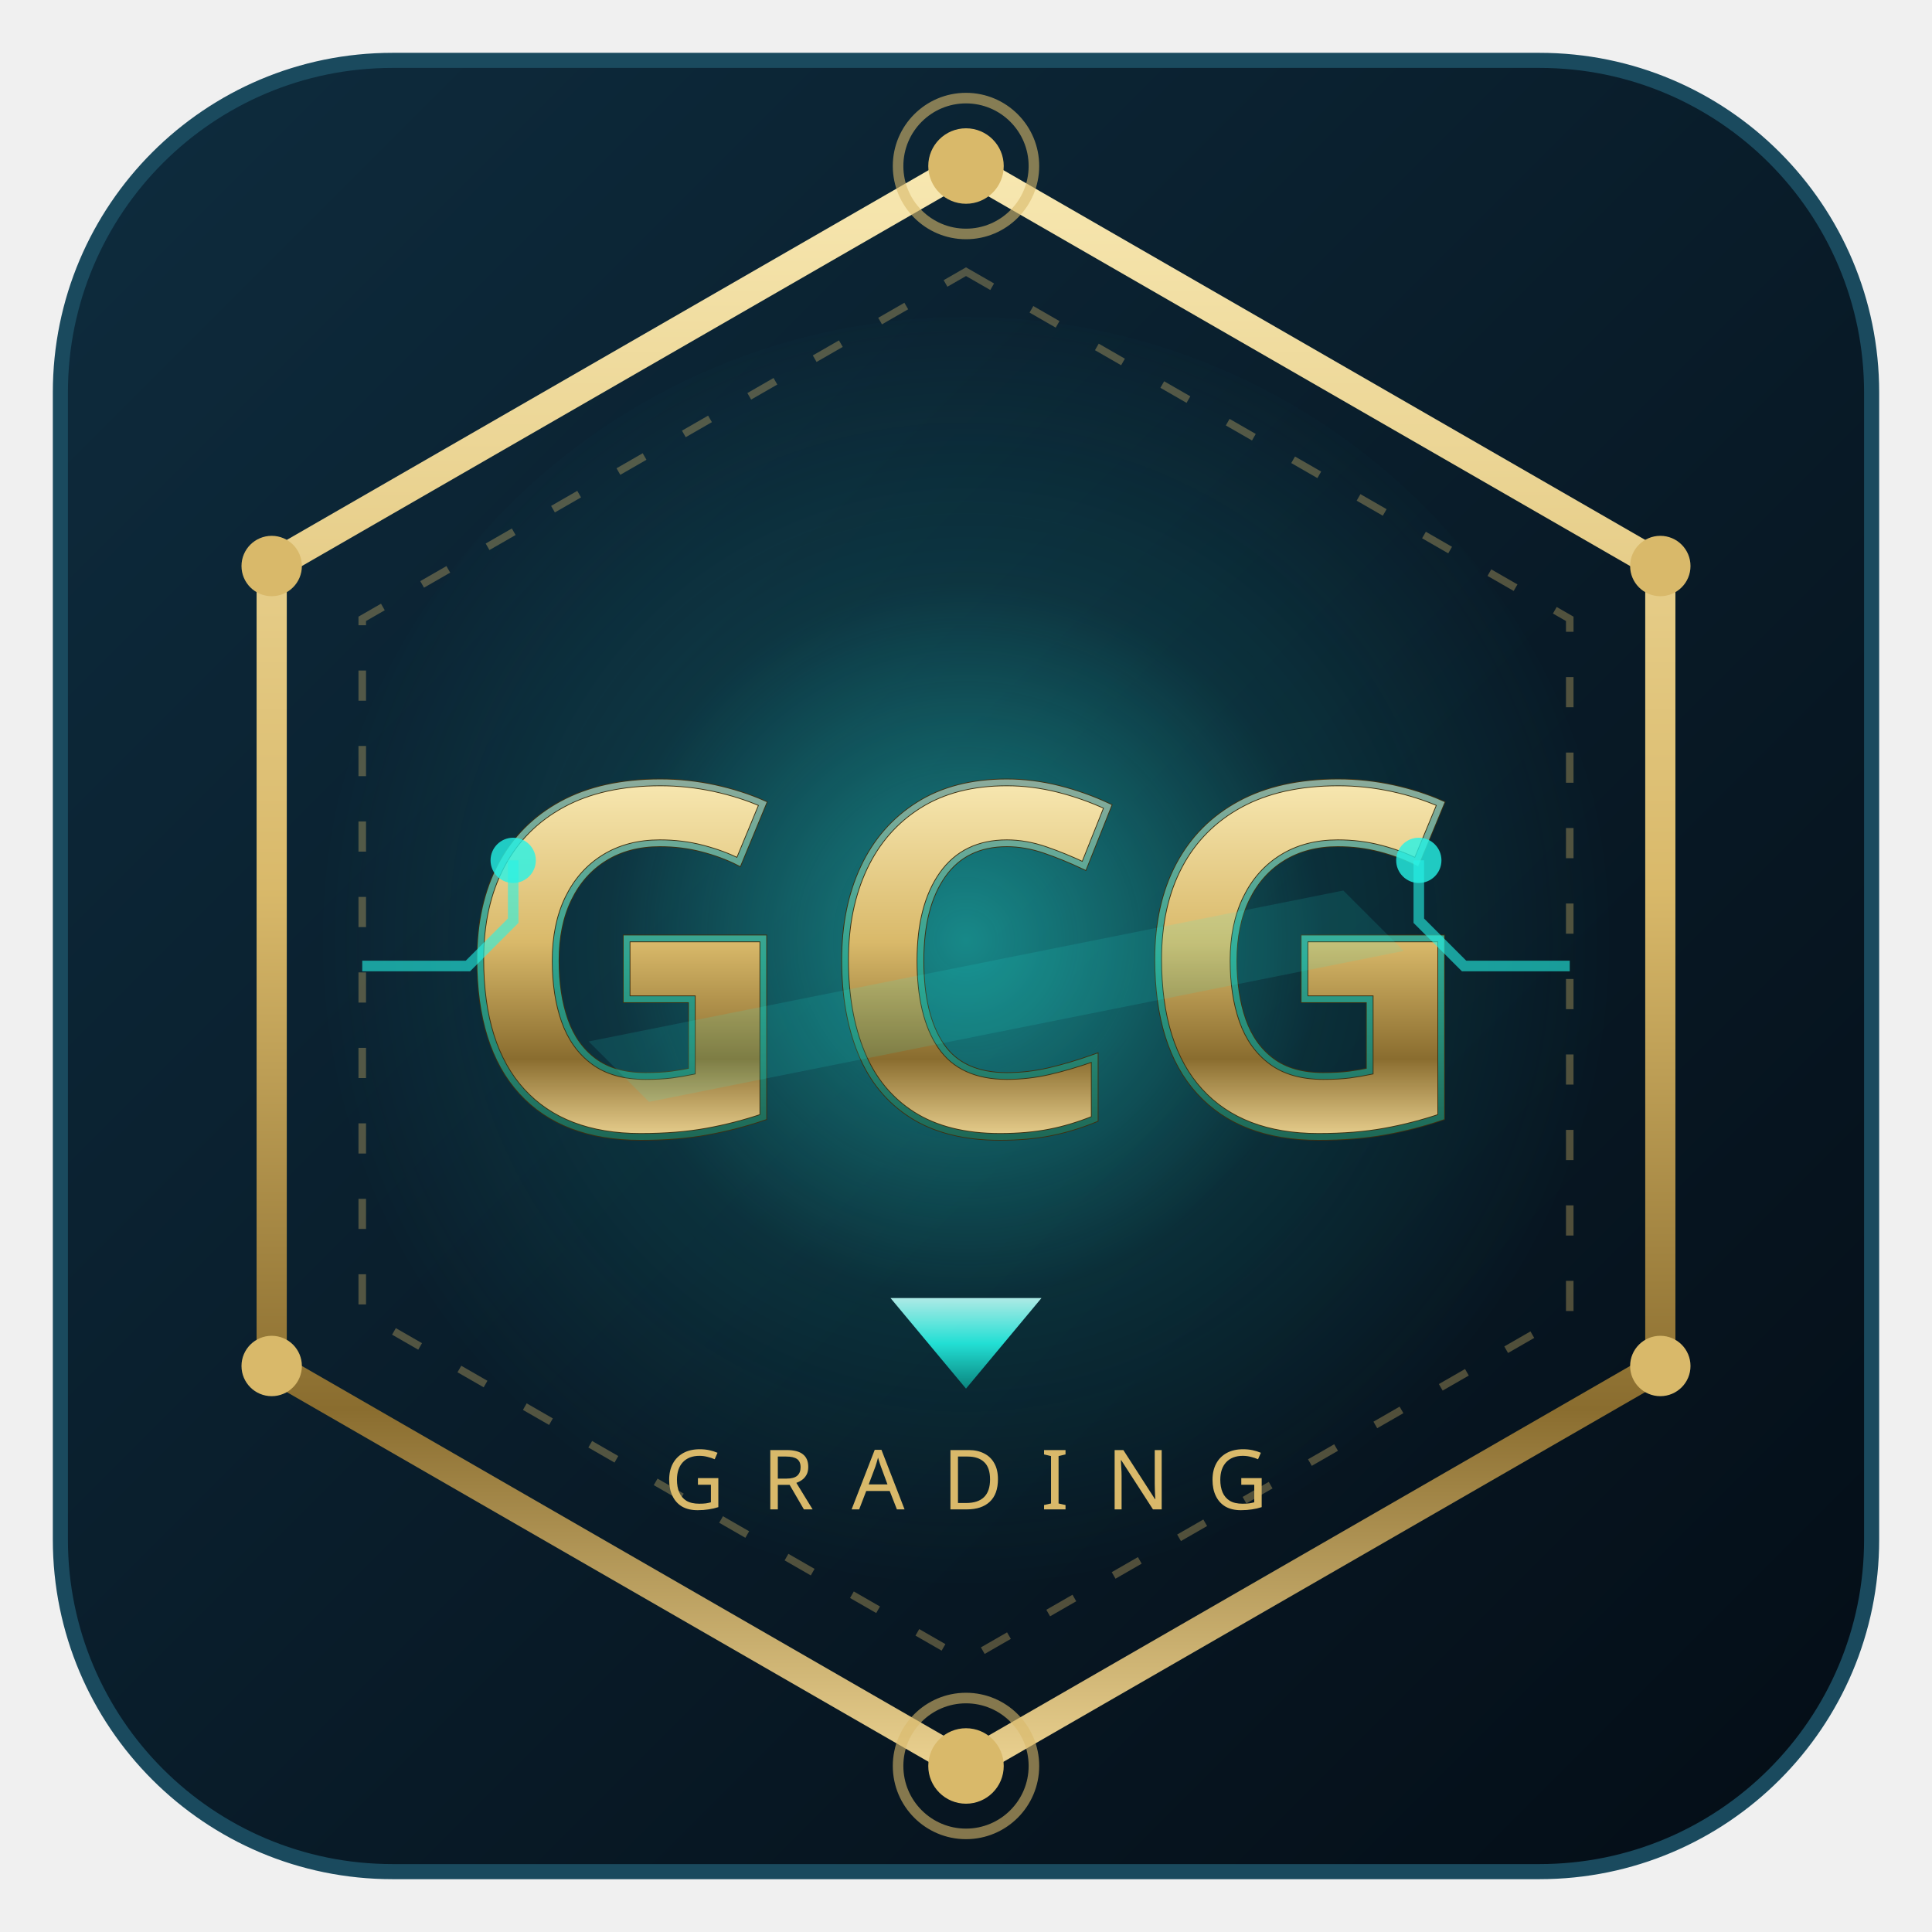
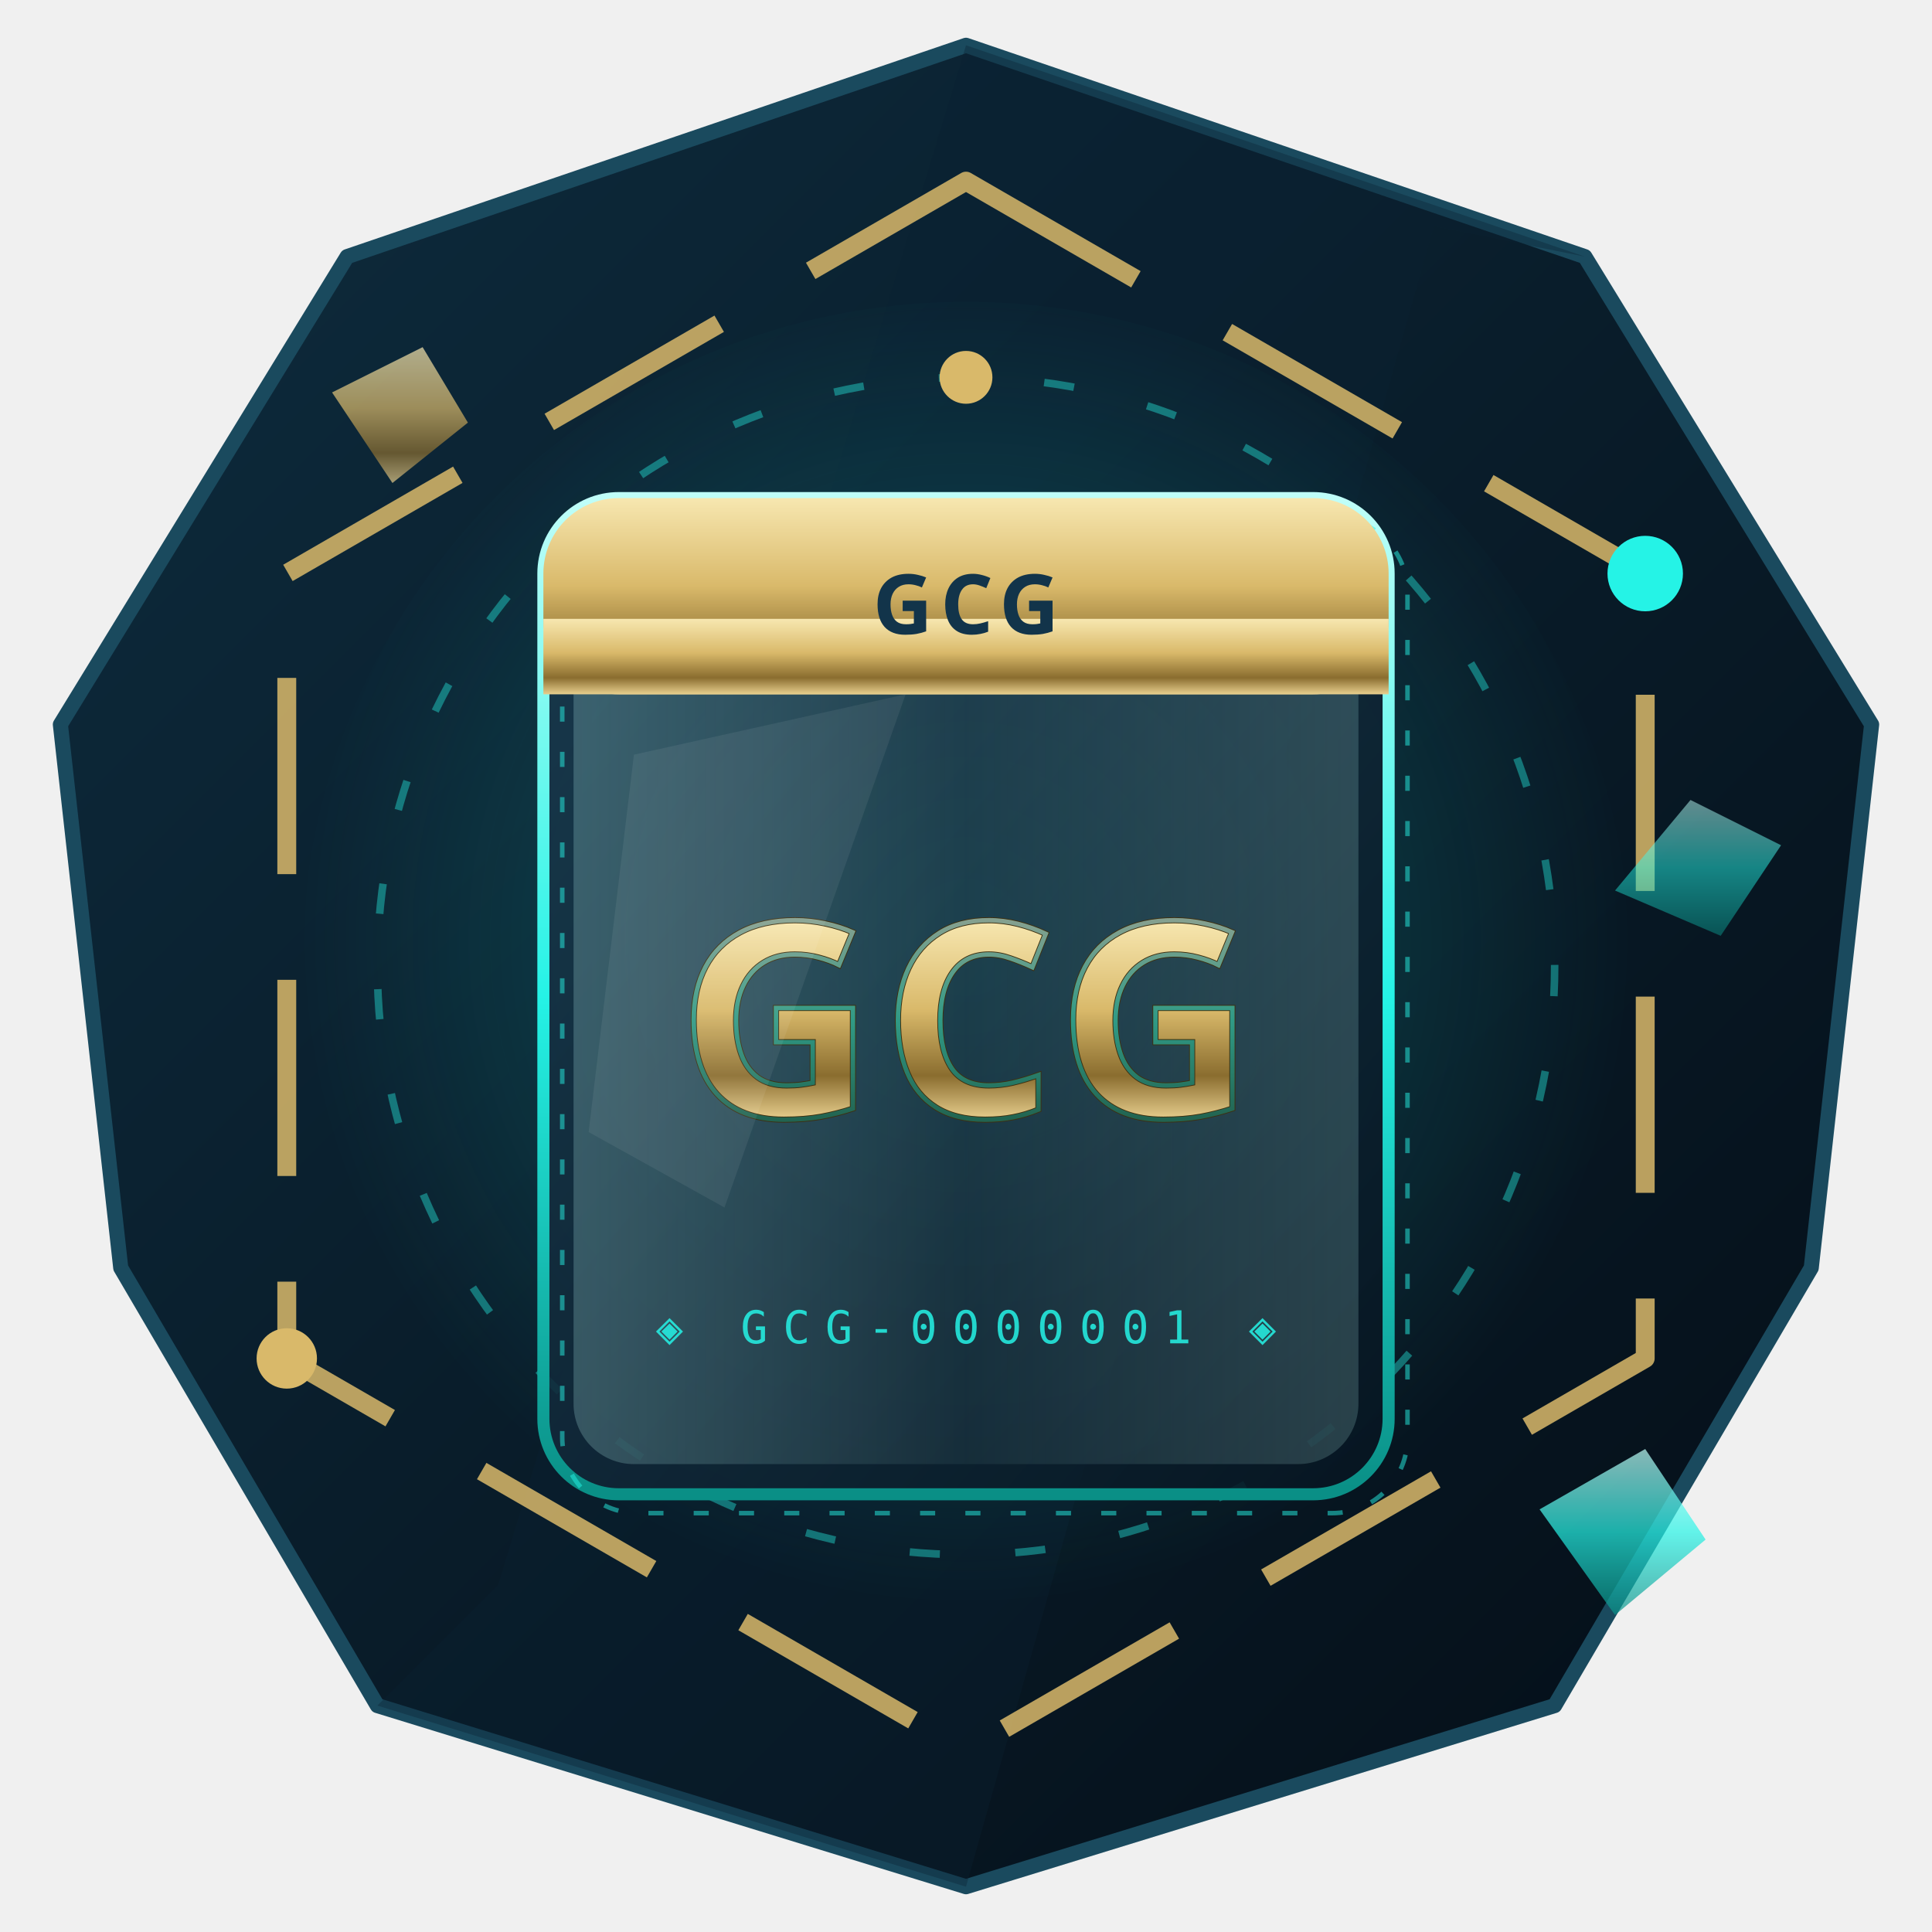
<svg xmlns="http://www.w3.org/2000/svg" width="256" height="256" viewBox="0 0 256 256">
  <defs>
    <radialGradient id="g-glo" cx=".5" cy=".48" r=".5">
-       <stop stop-color="#25f3e6" stop-opacity=".5" />
-       <stop offset=".55" stop-color="#25f3e6" stop-opacity=".1" />
+       <stop stop-color="#25f3e6" stop-opacity=".55" />
+       <stop offset=".55" stop-color="#25f3e6" stop-opacity=".12" />
      <stop offset="1" stop-color="#25f3e6" stop-opacity="0" />
    </radialGradient>
    <linearGradient id="g-gold" x1="0" y1="0" x2="0" y2="1">
      <stop stop-color="#f7e7b0" />
      <stop offset=".45" stop-color="#d9b96a" />
      <stop offset=".78" stop-color="#8a6d2f" />
      <stop offset="1" stop-color="#e8cf8e" />
    </linearGradient>
    <linearGradient id="g-teal" x1="0" y1="0" x2="0" y2="1">
      <stop stop-color="#bffef8" />
      <stop offset=".5" stop-color="#25f3e6" />
      <stop offset="1" stop-color="#0a8f86" />
    </linearGradient>
-     <linearGradient id="g-tile" x1="0" y1="0" x2="1" y2="1">
+     <linearGradient id="g-slab" x1="0" y1="0" x2="1" y2="1">
+       <stop stop-color="#1a3a4e" stop-opacity=".9" />
+       <stop offset="1" stop-color="#061521" stop-opacity=".9" />
+     </linearGradient>
+     <linearGradient id="g-glass" x1="0" y1="0" x2="1" y2="0">
+       <stop stop-color="#bffef8" stop-opacity=".22" />
+       <stop offset=".5" stop-color="#bffef8" stop-opacity=".06" />
+       <stop offset="1" stop-color="#bffef8" stop-opacity=".18" />
+     </linearGradient>
+     <linearGradient id="g-shard" x1="0" y1="0" x2="1" y2="1">
      <stop stop-color="#0e2c3e" />
      <stop offset="1" stop-color="#040d16" />
    </linearGradient>
  </defs>
-   <rect x="8" y="8" width="240" height="240" rx="44" fill="url(#g-tile)" stroke="#1a4a5e" stroke-width="2" />
-   <circle cx="128" cy="128" r="86" fill="url(#g-glo)" />
-   <path d="M128 22 220 75 220 181 128 234 36 181 36 75 Z" fill="none" stroke="url(#g-gold)" stroke-width="4" stroke-linejoin="round" />
-   <path d="M128 36 208 82 208 174 128 220 48 174 48 82 Z" fill="none" stroke="#d9b96a" stroke-width="1" opacity=".35" stroke-dasharray="4 6" />
-   <g fill="#d9b96a">
-     <circle cx="128" cy="22" r="5" />
-     <circle cx="220" cy="75" r="4" />
-     <circle cx="220" cy="181" r="4" />
-     <circle cx="128" cy="234" r="5" />
-     <circle cx="36" cy="181" r="4" />
-     <circle cx="36" cy="75" r="4" />
+   <path d="M128 6 210 34 248 96 240 168 206 226 128 250 50 226 16 168 8 96 46 34 Z" fill="url(#g-shard)" stroke="#1a4a5e" stroke-width="2" stroke-linejoin="round" />
+   <path d="M128 6 210 34 190 30 128 250 50 226 66 210 Z" fill="#0a2030" opacity=".35" />
+   <circle cx="128" cy="128" r="88" fill="url(#g-glo)" />
+   <g>
+     <animateTransform attributeName="transform" type="rotate" from="0 128 128" to="360 128 128" dur="24s" repeatCount="indefinite" />
+     <path d="M128 24 218 76 218 180 128 232 38 180 38 76 Z" fill="none" stroke="#d9b96a" stroke-width="2.5" stroke-dasharray="26 14" stroke-linejoin="round" opacity=".85" />
+     <circle cx="218" cy="76" r="5" fill="#25f3e6" />
+     <circle cx="38" cy="180" r="4" fill="#d9b96a" />
  </g>
-   <circle cx="128" cy="22" r="9" fill="none" stroke="#d9b96a" stroke-width="1.4" opacity=".6" />
-   <circle cx="128" cy="234" r="9" fill="none" stroke="#d9b96a" stroke-width="1.4" opacity=".6" />
-   <g font-family="Orbitron,'Arial Black',sans-serif" font-weight="900" text-anchor="middle">
-     <text x="128" y="150" font-size="64" letter-spacing="2" fill="url(#g-gold)" stroke="#3d2f10" stroke-width="1">GCG</text>
-     <text x="128" y="150" font-size="64" letter-spacing="2" fill="none" stroke="url(#g-teal)" stroke-width=".8" opacity=".6">GCG</text>
+   <g>
+     <animateTransform attributeName="transform" type="rotate" from="360 128 128" to="0 128 128" dur="14s" repeatCount="indefinite" />
+     <circle cx="128" cy="128" r="78" fill="none" stroke="#25f3e6" stroke-width="1" stroke-dasharray="4 10" opacity=".4" />
+     <circle cx="128" cy="50" r="3.5" fill="#d9b96a" />
  </g>
-   <path d="M78 138 L178 118 L186 126 L86 146 Z" fill="#25f3e6" opacity=".12" />
-   <path d="M84 172 h88" stroke="url(#g-teal)" stroke-width="2.5" stroke-linecap="round" />
-   <path d="M118 172 l10 12 10 -12" fill="url(#g-teal)" opacity=".9" />
-   <text x="128" y="200" text-anchor="middle" font-family="Orbitron,sans-serif" font-size="11" letter-spacing="5" fill="#d9b96a">GRADING</text>
-   <g stroke="#25f3e6" stroke-width="1.4" opacity=".6" fill="none">
-     <path d="M48 128 h14 l6 -6 v-8" />
-     <path d="M208 128 h-14 l-6 -6 v-8" />
+   <g>
+     <rect x="72" y="66" width="112" height="132" rx="10" fill="url(#g-slab)" stroke="url(#g-teal)" stroke-width="1.6" />
+     <rect x="76" y="70" width="104" height="124" rx="8" fill="url(#g-glass)" />
+     <rect x="72" y="66" width="112" height="132" rx="10" fill="none" stroke="#25f3e6" stroke-width=".6" stroke-dasharray="2 4" opacity=".5" transform="translate(2.5,2.5)" />
+     <rect x="72" y="66" width="112" height="26" rx="10" fill="url(#g-gold)" />
+     <rect x="72" y="82" width="112" height="10" fill="url(#g-gold)" />
+     <text x="128" y="84" text-anchor="middle" font-family="Orbitron,sans-serif" font-size="11" font-weight="900" fill="#12344a" letter-spacing="1">GCG</text>
+     <text x="128" y="178" text-anchor="middle" font-family="monospace" font-size="6" letter-spacing="2" fill="#25f3e6" opacity=".85">◈ GCG-0000001 ◈</text>
+     <text x="128" y="148" text-anchor="middle" font-family="Orbitron,'Arial Black',sans-serif" font-size="36" font-weight="900" letter-spacing="1" fill="url(#g-gold)" stroke="#3d2f10" stroke-width=".8">GCG</text>
+     <text x="128" y="148" text-anchor="middle" font-family="Orbitron,'Arial Black',sans-serif" font-size="36" font-weight="900" letter-spacing="1" fill="none" stroke="url(#g-teal)" stroke-width=".6" opacity=".55">GCG</text>
+     <path d="M84 100 L120 92 L96 160 L78 150 Z" fill="#fff" opacity=".07" />
  </g>
-   <circle cx="68" cy="114" r="3" fill="#25f3e6" opacity=".8" />
-   <circle cx="188" cy="114" r="3" fill="#25f3e6" opacity=".8" />
+   <g>
+     <animateTransform attributeName="transform" type="rotate" from="0 128 128" to="360 128 128" dur="34s" repeatCount="indefinite" />
+     <path d="M204 200 l14 -8 8 12 -12 10 Z" fill="url(#g-teal)" opacity=".7" />
+     <path d="M44 52 l12 -6 6 10 -10 8 Z" fill="url(#g-gold)" opacity=".7" />
+     <path d="M214 118 l10 -12 12 6 -8 12 Z" fill="url(#g-teal)" opacity=".5" />
+   </g>
</svg>
